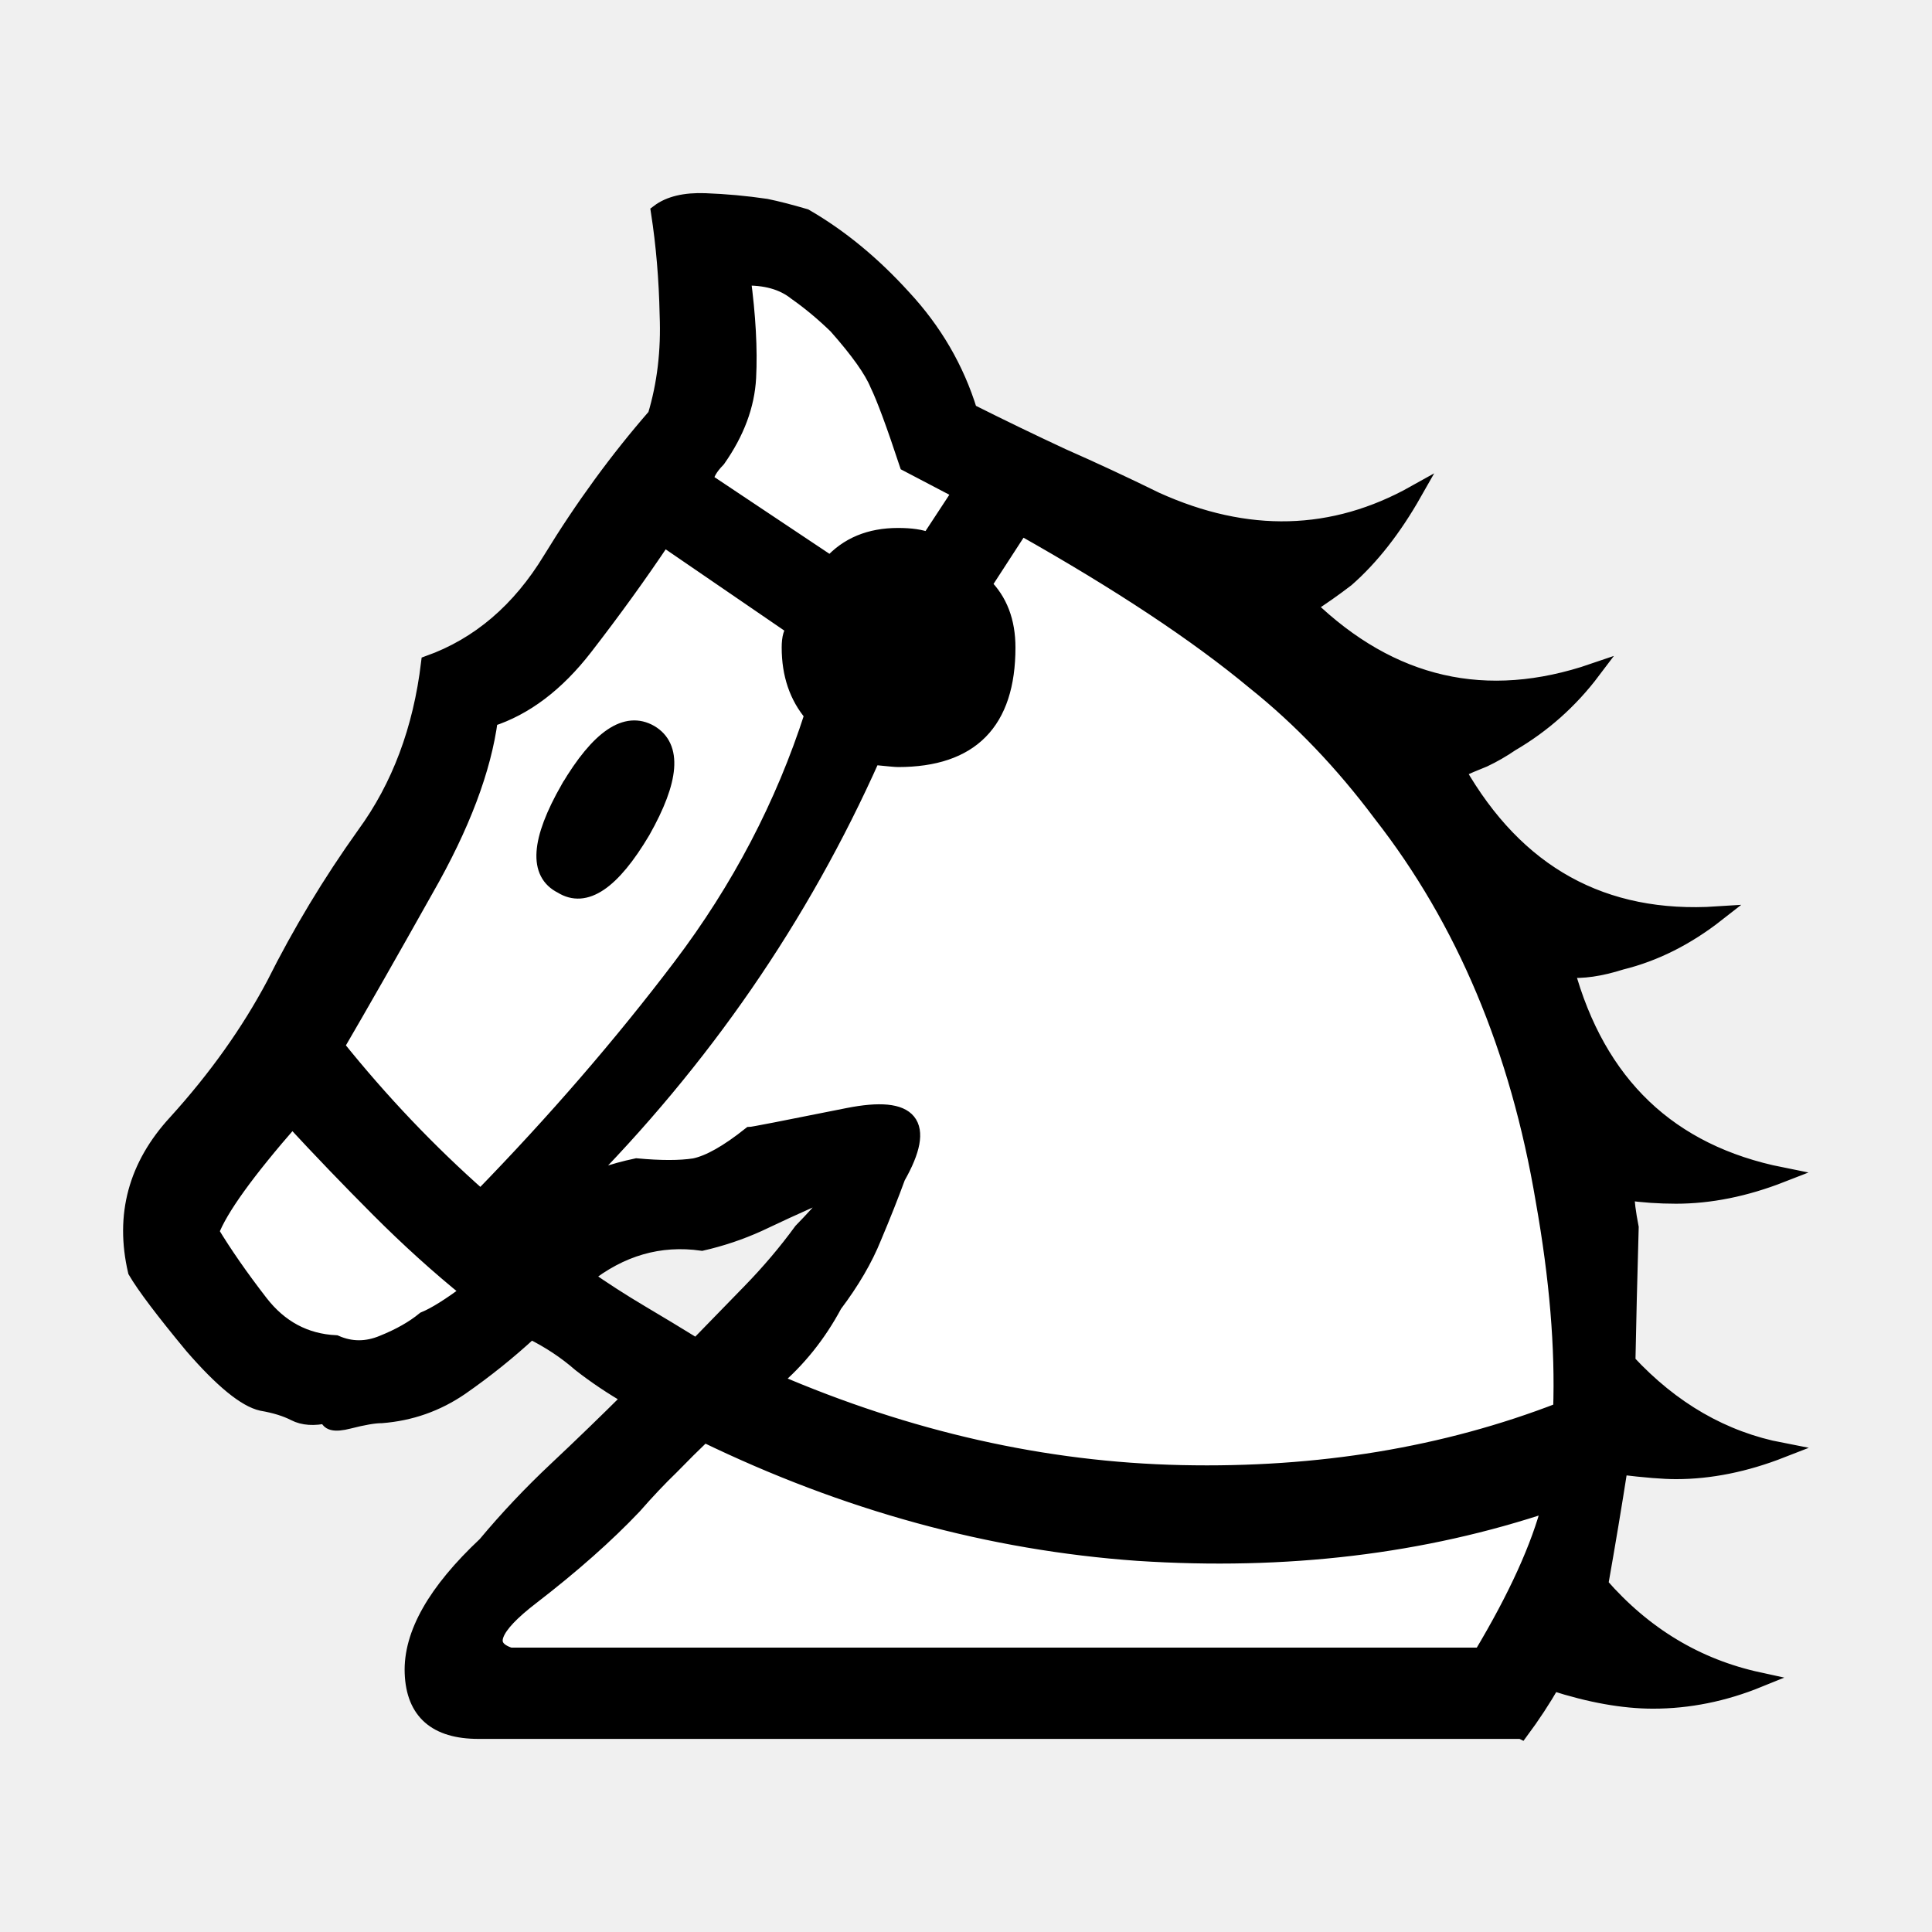
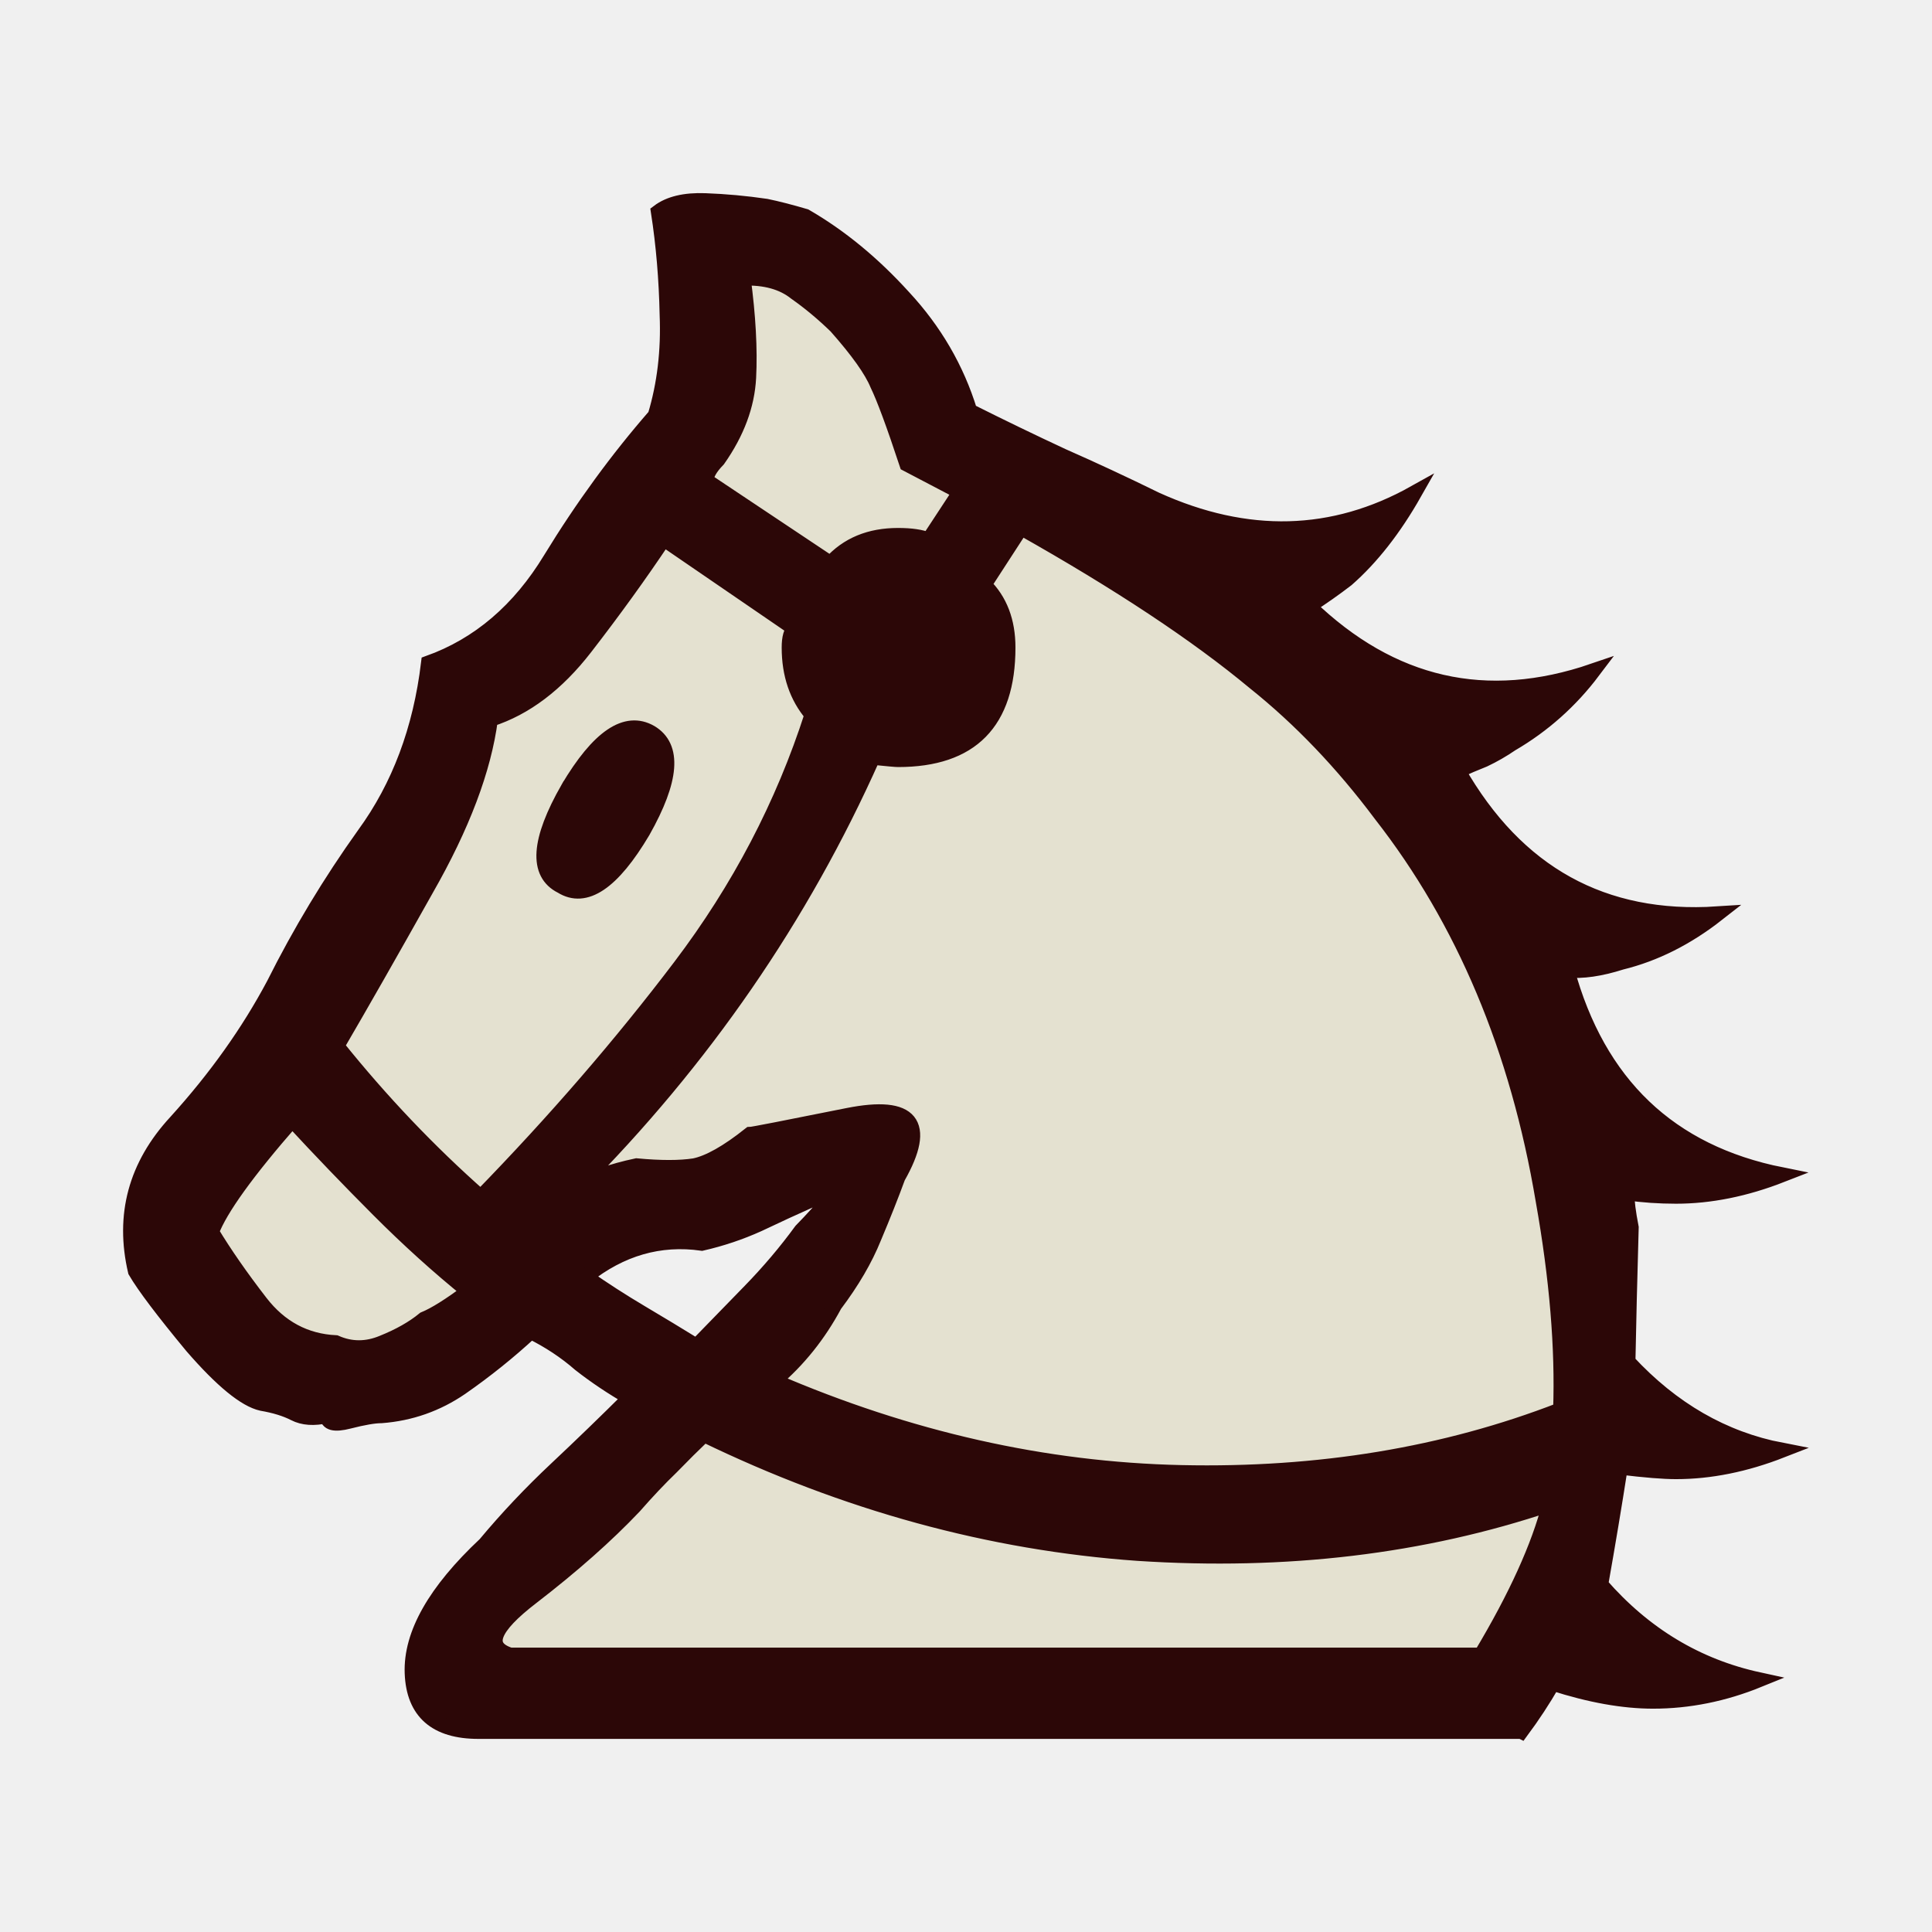
<svg xmlns="http://www.w3.org/2000/svg" width="550" height="550" viewBox="0 0 145.521 145.521" version="1.1" id="svg5">
  <defs id="defs2" />
  <g id="layer1" transform="translate(10.00001,9.999859)">
    <text xml:space="preserve" style="font-size:40px;line-height:1.25;font-family:'Chess Condal';-inkscape-font-specification:'Chess Condal';fill:#ffffff;fill-opacity:1;stroke:none;stroke-width:0.265;stroke-opacity:1" x="87.549" y="91.299" id="text29524">
      <tspan id="tspan29522" style="fill:#ffffff;fill-opacity:1;stroke:none;stroke-width:0.265;stroke-opacity:1" x="87.549" y="91.299" />
    </text>
    <text xml:space="preserve" style="font-size:40px;line-height:1.25;font-family:'Chess Leipzig';-inkscape-font-specification:'Chess Leipzig';stroke-width:0.265" x="254.014" y="94.276" id="text58610">
      <tspan id="tspan58608" style="stroke-width:0.265" x="254.014" y="94.276" />
    </text>
    <text xml:space="preserve" style="font-size:40px;line-height:1.25;font-family:'Chess Maya';-inkscape-font-specification:'Chess Maya';stroke-width:0.265" x="237.016" y="39.904" id="text87666">
      <tspan id="tspan87664" style="stroke-width:0.265" x="237.016" y="39.904" />
    </text>
-     <path style="fill:#ffffff;fill-opacity:1;stroke:#ffffff;stroke-width:1.127px;stroke-linecap:butt;stroke-linejoin:miter;stroke-opacity:1" d="m 4.375,80.276 c 0.555,-0.515 0.425,-1.425 0.716,-2.024 0.246,-0.506 0.783,-0.809 1.075,-1.288 0.8,-1.315 1.732,-2.638 2.687,-3.865 0.396,-0.509 0.902,-0.93 1.254,-1.472 0.105,-0.161 0.061,-0.401 0.179,-0.552 0.134,-0.173 0.4,-0.198 0.537,-0.368 0.361,-0.445 0.597,-0.982 0.896,-1.472 0.363,-0.597 0.42,-1.232 0.716,-1.84 0.422,-0.868 0.869,-1.686 1.254,-2.577 0.38,-0.879 0.467,-1.88 0.896,-2.761 0.366,-0.753 0.887,-1.455 1.254,-2.208 0.169,-0.347 0.164,-0.772 0.358,-1.104 0.348,-0.596 1.845,-2.192 1.97,-2.577 0.038,-0.116 -0.066,-0.266 0,-0.368 0.25,-0.385 1.296,-0.682 1.433,-1.104 0.038,-0.116 -0.038,-0.252 0,-0.368 0.117,-0.36 0.58,-0.682 0.716,-1.104 0.213,-0.658 -0.693,0.758 0.179,-0.736 0.174,-0.298 0.565,-0.426 0.716,-0.736 0.053,-0.11 -0.023,-0.248 0,-0.368 0.261,-1.34 0.02,0.142 0.537,-0.92 0.11,-0.226 0.057,-0.517 0.179,-0.736 0.47,-0.845 0.562,-0.445 0.896,-1.472 0.092,-0.283 0.391,-0.143 0.537,-0.368 0.066,-0.102 -0.038,-0.252 0,-0.368 0.092,-0.283 0.391,-0.143 0.537,-0.368 0.209,-0.322 0.232,-1.766 0.358,-2.024 0.076,-0.155 0.265,-0.224 0.358,-0.368 0.185,-0.285 0.163,-0.988 0.358,-1.288 0.282,-0.435 0.61,-0.848 0.896,-1.288 0.232,-0.358 1.112,-1.091 1.433,-1.288 0.39,-0.24 0.932,-0.222 1.254,-0.552 0.133,-0.137 0.061,-0.401 0.179,-0.552 0.499,-0.64 2.082,-1.22 2.687,-1.84 0.915,-0.941 -0.751,0.257 0.537,-0.736 0.372,-0.287 0.303,-0.046 0.537,-0.368 0.209,-0.286 0.291,-0.667 0.537,-0.92 0.271,-0.278 0.834,-0.549 1.075,-0.92 0.148,-0.228 0.203,-0.513 0.358,-0.736 0.245,-0.353 0.739,-0.517 0.896,-0.92 0.067,-0.171 -0.067,-0.381 0,-0.552 0.142,-0.365 0.545,-0.569 0.716,-0.92 0.386,-0.793 0.701,-1.775 0.896,-2.577 0.198,-0.816 0.898,-1.846 1.254,-2.577 0.373,-0.766 -0.012,0.197 0.358,-0.184 0.416,-0.428 0.956,-1.166 1.254,-1.472 0.084,-0.087 0.274,0.087 0.358,0 0.435,-0.447 -0.053,-0.27 0.358,-0.552 0.205,-0.14 0.542,-0.005 0.716,-0.184 0.084,-0.087 -0.053,-0.258 0,-0.368 0.084,-0.174 0.453,-0.01 0.537,-0.184 0.053,-0.11 -0.053,-0.258 0,-0.368 0.113,-0.233 0.476,-0.3 0.537,-0.552 0.043,-0.179 -0.035,-0.372 0,-0.552 0.161,-0.829 0.717,-1.658 1.075,-2.393 0.256,-0.527 0.353,-1.272 0.537,-1.84 0.572,-1.763 0.014,-3.37 0.358,-4.785 0.021,-0.084 0.165,-0.098 0.179,-0.184 0.095,-0.587 -0.259,-1.677 0,-2.208 0.066,-0.135 0.179,0.098 0.179,-0.552 0,-1.128 -0.456,-2.175 0.716,-2.577 1.451,-0.497 4.048,0.65 5.373,1.104 0.398,0.136 1.074,0.184 1.433,0.368 0.637,0.327 0.236,0.265 1.075,0.552 0.551,0.189 0.885,0.909 1.254,1.288 0.189,0.194 0.556,0.149 0.716,0.368 0.113,0.155 0.074,0.391 0.179,0.552 0.033,0.051 0.137,-0.043 0.179,0 0.435,0.447 -0.053,0.27 0.358,0.552 0.179,0.123 0.631,0.29 0.716,0.552 0.038,0.116 -0.038,0.252 0,0.368 0.092,0.283 0.391,0.143 0.537,0.368 0.066,0.102 -0.038,0.252 0,0.368 0.106,0.327 0.616,0.612 0.716,0.92 0.137,0.423 0.087,0.871 0.358,1.288 0.211,0.325 0.597,0.736 0.716,1.104 0.057,0.175 -0.067,0.381 0,0.552 0.063,0.161 0.265,0.224 0.358,0.368 0.125,0.192 0.085,0.543 0.179,0.736 0.027,0.055 0.152,-0.055 0.179,0 0.08,0.165 -0.16,0.47 0,0.552 0.107,0.055 0.274,-0.087 0.358,0 0.122,0.125 0.082,0.906 0.179,1.104 0.089,0.183 0.296,0.361 0.358,0.552 0.038,0.116 -0.053,0.258 0,0.368 0.213,0.439 0.921,0.815 1.075,1.288 0.038,0.116 -0.066,0.266 0,0.368 0.14,0.216 0.868,0.708 1.075,0.92 0.239,0.245 -0.38,0.177 0.179,0.368 0.544,0.186 1.264,0.227 1.791,0.552 0.145,0.089 0.201,0.304 0.358,0.368 0.614,0 0.485,-0.058 1.075,0.184 1.04,0.428 2.03,1.025 3.045,1.472 0.803,0.354 0.557,0.01 1.254,0.368 0.567,0.291 1.03,0.848 1.612,1.104 0.803,0.354 0.557,0.01 1.254,0.368 0.921,0.473 1.786,0.943 2.687,1.472 0.559,0.328 1.275,0.523 1.791,0.92 2.081,1.604 4.074,3.427 6.089,5.153 0.411,0.352 0.686,0.969 1.075,1.288 0.147,0.121 0.404,0.047 0.537,0.184 0.133,0.137 0.046,0.415 0.179,0.552 0.246,0.253 0.628,0.323 0.896,0.552 0.32,0.274 0.462,0.882 0.896,1.104 0.107,0.055 0.251,-0.055 0.358,0 0.156,0.08 1.813,2.047 1.97,2.208 0.412,0.423 1.137,0.738 1.612,1.104 0.468,0.361 0.742,0.833 1.075,1.288 0.101,0.139 0.239,0.245 0.358,0.368 0.179,0.123 0.403,0.195 0.537,0.368 0.118,0.151 0.046,0.415 0.179,0.552 0.133,0.137 0.404,0.047 0.537,0.184 0.227,0.234 0.165,0.656 0.358,0.92 0.551,0.755 1.215,1.469 1.791,2.208 0.34,0.437 0.873,1.138 1.075,1.656 0.044,0.114 -0.066,0.266 0,0.368 0.074,0.114 0.264,0.087 0.358,0.184 0.672,0.69 0.113,0.339 0.537,0.92 0.152,0.208 0.424,0.319 0.537,0.552 0.248,0.509 0.606,0.976 0.896,1.472 0.097,0.166 0.066,0.397 0.179,0.552 0.08,0.11 0.284,0.07 0.358,0.184 0.178,0.275 0.188,0.64 0.358,0.92 0.21,0.345 0.865,0.943 1.075,1.288 0.449,0.737 1.439,3.503 1.791,3.865 0.094,0.097 0.298,0.061 0.358,0.184 0.994,2.043 -0.821,-0.621 0.179,0.92 0.239,0.368 0.412,0.791 0.716,1.104 0.152,0.156 0.418,0.184 0.537,0.368 1.773,2.733 -1.106,-0.969 0.358,1.288 0.141,0.217 0.397,0.336 0.537,0.552 0.223,0.344 1.715,4.212 1.791,4.601 0.035,0.18 -0.067,0.381 0,0.552 0.063,0.161 0.295,0.207 0.358,0.368 0.146,0.374 0.14,1.688 0.358,2.024 0.074,0.114 0.299,0.061 0.358,0.184 0.08,0.165 -0.035,0.372 0,0.552 0.132,0.678 0.405,1.344 0.537,2.024 0.07,0.361 -0.07,0.743 0,1.104 0.307,1.579 0.179,3.32 0.179,4.969 0,2.331 0,4.662 0,6.994 0,1.902 0,3.804 0,5.705 0,0.77 -0.122,1.64 0,2.393 0.182,1.122 0.459,2.898 0.179,4.049 -0.124,0.508 -0.414,0.966 -0.537,1.472 -0.222,0.911 -0.261,1.91 -0.537,2.761 -0.188,0.58 -0.932,1.623 -1.075,2.208 -0.058,0.238 0.107,0.517 0,0.736 -0.385,0.791 -0.697,1.617 -1.075,2.393 -0.092,0.189 -0.087,0.547 -0.179,0.736 -0.179,0.368 -0.535,0.731 -0.716,1.104 -0.053,0.11 0.038,0.252 0,0.368 -0.104,0.322 -0.565,0.609 -0.716,0.92 -0.081,0.167 -0.312,1.241 -0.358,1.288 -0.089,0.092 -0.269,0.092 -0.358,0.184 -0.219,0.225 -0.269,0.783 -0.537,0.92 -0.107,0.055 -0.259,-0.068 -0.358,0 -0.141,0.096 -0.207,0.29 -0.358,0.368 -0.386,0.198 -6.749,0 -7.522,0 -1.638,0 -3.228,0.132 -4.836,0.368 -0.906,0.133 -1.955,0 -2.866,0 -2.03,0 -4.06,0 -6.089,0 -2.562,0 -5.728,-0.287 -8.239,0 -2.13,0.243 -4.285,0.184 -6.448,0.184 -1.115,0 -2.296,0.114 -3.403,0 -4.357,-0.448 -8.869,-0.184 -13.253,-0.184 -5.097,0 -10.133,-0.184 -15.224,-0.184 -1.493,0 -2.985,0 -4.478,0 -0.683,0 -1.664,0.171 -2.328,0 -0.209,-0.054 -0.333,-0.298 -0.537,-0.368 -0.793,-0.272 -1.56,0.237 -2.149,-0.368 -0.133,-0.137 -0.074,-0.391 -0.179,-0.552 -0.074,-0.114 -0.299,-0.061 -0.358,-0.184 -0.102,-0.211 -0.039,-0.704 -0.179,-0.92 -0.094,-0.144 -0.265,-0.224 -0.358,-0.368 -0.337,-0.52 0.276,-2.91 0.537,-3.313 0.7,-1.079 1.821,-1.872 2.687,-2.761 0.533,-0.548 -0.268,-0.24 0.537,-0.736 0.8,-0.493 1.581,-0.896 2.328,-1.472 1.745,-1.345 3.058,-3.199 4.836,-4.417 0.624,-0.427 0.916,-1.309 1.433,-1.84 0.64,-0.658 0.742,-0.683 1.254,-1.472 0.266,-0.409 0.767,-0.604 1.075,-0.92 0.333,-0.342 0.293,-0.778 0.716,-1.104 0.634,-0.489 1.233,-0.899 1.791,-1.472 0.293,-0.301 0.364,-0.648 0.716,-0.92 0.151,-0.116 0.404,-0.047 0.537,-0.184 0.094,-0.097 0.085,-0.271 0.179,-0.368 0.375,-0.386 1.106,-0.769 1.433,-1.104 0.094,-0.097 0.085,-0.271 0.179,-0.368 0.606,-0.623 0.11,0.255 0.716,-0.368 0.094,-0.097 0.085,-0.271 0.179,-0.368 0.15,-0.154 0.759,-0.412 0.896,-0.552 0.094,-0.097 0.085,-0.271 0.179,-0.368 0.189,-0.194 0.528,-0.174 0.716,-0.368 0.248,-0.255 0.981,-1.332 1.254,-1.472 0.107,-0.055 0.274,0.087 0.358,0 0.084,-0.087 -0.038,-0.252 0,-0.368 0.147,-0.452 0.864,-0.671 1.075,-1.104 0.273,-0.56 0.2,-0.39 0.716,-0.92 0.332,-0.341 0.37,-0.932 0.716,-1.288 0.391,-0.402 0.559,-0.769 0.896,-1.288 0.228,-0.352 0.941,-0.922 1.075,-1.104 0.307,-0.421 0.424,-0.939 0.537,-1.288 0.053,-0.165 0.295,-0.207 0.358,-0.368 0.43,-1.104 0.205,-0.421 0.537,-1.104 0.41,-0.842 0.427,-1.596 0.537,-2.393 0.051,-0.369 0.436,-0.84 0.179,-1.104 -0.136,-0.14 -1.524,-0.03 -1.612,0 -0.454,0.155 -0.786,0.456 -1.254,0.552 -1.004,0.206 -2.035,0.453 -3.045,0.736 -0.31,0.087 -0.582,0.296 -0.896,0.368 -0.35,0.08 -0.735,-0.116 -1.075,0 -0.577,0.198 -1.335,0.308 -1.97,0.552 -0.25,0.096 -0.46,0.293 -0.716,0.368 -0.172,0.051 -0.371,-0.068 -0.537,0 -0.453,0.186 -0.263,0.366 -0.716,0.552 -1.826,0.751 -3.615,0.975 -5.552,1.472 -0.279,0.072 -0.614,-0.058 -0.896,0 -1.059,0.218 -0.018,0.118 -1.075,0.552 -0.111,0.046 -0.239,0 -0.358,0 -0.179,0.061 -0.368,0.097 -0.537,0.184 -0.698,0.359 -1.278,0.933 -1.97,1.288 -0.169,0.087 -0.392,0.06 -0.537,0.184 -0.229,0.196 -0.351,0.497 -0.537,0.736 -0.336,0.432 -0.046,-0.091 -0.716,0.368 -0.88,0.603 -0.235,0.425 -0.896,1.104 -0.226,0.233 -0.89,0.546 -1.075,0.736 -0.094,0.097 -0.072,0.286 -0.179,0.368 -0.433,0.334 -0.927,0.361 -1.254,0.92 -0.097,0.166 -0.046,0.415 -0.179,0.552 -0.133,0.137 -0.368,0.097 -0.537,0.184 -0.274,0.141 -0.14,0.328 -0.358,0.552 -0.123,0.126 -1.023,0.657 -1.075,0.736 -0.384,0.593 0.034,0.434 -0.358,0.736 -0.38,0.293 -1.109,0.587 -1.433,0.92 -0.094,0.097 -0.085,0.271 -0.179,0.368 -0.198,0.204 -0.83,0.267 -1.075,0.368 -0.595,0.245 -1.099,0.753 -1.612,1.104 -0.32,0.219 -1.927,0.316 -2.328,0.368 -2.133,0.274 0.202,0.04 -1.075,0.368 -0.447,0.115 -0.977,-0.078 -1.433,0 -1.243,0.213 -2.485,0.328 -3.761,0 C 12.363,93.186 10.606,92.384 10.285,92.054 10.117,91.882 9.986,91.481 9.748,91.318 9.119,90.888 8.239,90.478 7.778,89.846 7.634,89.649 6.703,88.496 6.524,88.373 6.413,88.297 6.26,88.286 6.166,88.189 5.827,87.842 6.081,87.842 5.987,87.453 5.888,87.049 5.603,87.033 5.449,86.717 5.28,86.37 5.26,85.96 5.091,85.613 c -0.61,-1.255 -0.896,-1.704 -0.896,-3.129 0,-1.268 0.961,-0.601 0.179,-2.208 z" id="path997" />
-     <g aria-label="n" id="text90574" style="font-size:600.874px;line-height:1.25;font-family:'Chess Magnetic';-inkscape-font-specification:'Chess Magnetic';fill:#000000;fill-opacity:1;stroke:#000000;stroke-width:3.975;stroke-opacity:1" transform="matrix(0.2797213,0,0,0.2874366,-0.1722286,5.115584)">
-       <path d="M 374.501,401.097 H 93.722 c -11.54,0 -17.506,-5.086 -17.897,-15.257 -0.391,-10.171 6.161,-21.418 19.657,-33.74 5.868,-6.846 12.225,-13.398 19.071,-19.657 6.846,-6.259 13.496,-12.518 19.951,-18.777 -4.89,-2.738 -9.389,-5.672 -13.496,-8.802 -3.912,-3.325 -8.313,-6.161 -13.203,-8.508 -5.868,5.281 -12.127,10.171 -18.777,14.67 -6.455,4.303 -13.594,6.748 -21.418,7.335 -1.956,0 -4.89,0.489 -8.802,1.467 -3.912,0.978 -5.868,0.489 -5.868,-1.467 -3.521,0.782 -6.455,0.587 -8.802,-0.587 -2.347,-1.174 -5.281,-2.054 -8.802,-2.641 -4.499,-0.978 -10.758,-5.966 -18.777,-14.963 -7.824,-9.193 -12.909,-15.746 -15.257,-19.657 -3.521,-14.67 0.098,-27.677 10.856,-39.022 10.758,-11.54 19.56,-23.569 26.406,-36.088 7.041,-13.692 15.159,-26.797 24.352,-39.315 9.389,-12.518 15.159,-27.481 17.31,-44.89 13.496,-4.694 24.45,-13.79 32.86,-27.286 8.606,-13.692 17.995,-26.21 28.166,-37.555 2.543,-8.215 3.619,-17.017 3.227,-26.406 -0.196,-9.389 -0.978,-18.386 -2.347,-26.992 2.934,-2.152 7.139,-3.13 12.616,-2.934 5.477,0.196 10.953,0.685 16.43,1.467 2.934,0.587 6.455,1.467 10.562,2.641 9.389,5.281 18.191,12.323 26.406,21.124 8.411,8.802 14.376,18.777 17.897,29.926 8.411,4.108 16.724,8.019 24.939,11.736 8.215,3.521 16.626,7.335 25.232,11.442 24.45,10.758 47.628,10.171 69.535,-1.76 -5.477,9.389 -11.54,16.919 -18.191,22.591 -3.13,2.347 -6.552,4.694 -10.269,7.041 22.298,20.929 47.823,26.601 76.576,17.017 -6.064,7.824 -13.398,14.181 -22.005,19.071 -2.347,1.565 -4.792,2.934 -7.335,4.108 -2.543,0.978 -4.89,1.956 -7.041,2.934 15.843,26.992 39.119,39.511 69.828,37.555 -8.215,6.259 -16.821,10.464 -25.819,12.616 -5.672,1.76 -10.562,2.445 -14.67,2.054 8.411,29.926 27.677,47.823 57.799,53.691 -9.78,3.716 -19.266,5.575 -28.459,5.575 -4.499,0 -8.9,-0.293 -13.203,-0.88 0,2.152 0.391,5.183 1.174,9.095 -0.391,13.496 -0.685,25.232 -0.88,35.207 11.931,12.518 25.721,20.244 41.369,23.178 -9.78,3.716 -19.266,5.575 -28.459,5.575 -3.325,0 -8.313,-0.391 -14.963,-1.174 -1.565,9.78 -3.325,20.049 -5.281,30.807 11.736,13.105 25.917,21.418 42.542,24.939 -9.389,3.716 -18.875,5.575 -28.459,5.575 -8.019,0 -17.017,-1.565 -26.992,-4.694 -2.543,4.303 -5.379,8.508 -8.508,12.616 z M 143.599,88.63 c -6.455,9.389 -13.496,18.875 -21.124,28.459 -7.628,9.584 -16.137,15.843 -25.525,18.777 -1.76,13.105 -7.53,27.97 -17.31,44.596 -9.584,16.626 -17.604,30.318 -24.058,41.075 11.931,14.474 24.841,27.677 38.728,39.608 19.951,-19.951 37.848,-40.097 53.691,-60.439 15.843,-20.342 27.677,-42.347 35.501,-66.014 -4.108,-4.694 -6.161,-10.562 -6.161,-17.604 0,-2.543 0.489,-4.205 1.467,-4.988 z m 8.802,211.538 14.376,-14.376 c 5.086,-5.086 9.682,-10.367 13.79,-15.843 6.455,-6.455 9.78,-10.562 9.975,-12.323 l -3.814,1.467 c -2.347,0.978 -3.423,1.858 -3.227,2.641 -4.499,1.956 -9.291,4.108 -14.376,6.455 -4.89,2.152 -9.975,3.814 -15.257,4.988 -11.345,-1.565 -21.809,1.369 -31.393,8.802 4.89,3.325 9.878,6.455 14.963,9.389 5.086,2.934 10.073,5.868 14.963,8.802 z m 87.432,-214.472 -9.975,14.963 c 4.303,4.108 6.455,9.584 6.455,16.43 0,19.56 -9.878,29.34 -29.633,29.34 -0.587,0 -2.836,-0.196 -6.748,-0.587 -19.169,41.858 -45.77,79.412 -79.804,112.664 4.108,-2.347 9.486,-4.205 16.137,-5.575 6.455,0.587 11.638,0.587 15.55,0 3.912,-0.782 8.9,-3.521 14.963,-8.215 0.587,0 9.389,-1.663 26.406,-4.988 17.213,-3.325 21.711,2.054 13.496,16.137 -1.76,4.694 -3.912,9.975 -6.455,15.843 -2.347,5.672 -5.868,11.54 -10.562,17.604 -4.303,7.824 -9.78,14.474 -16.43,19.951 36.381,15.257 72.958,23.276 109.73,24.058 36.968,0.782 71.002,-4.694 102.102,-16.43 0.587,-16.235 -0.978,-34.523 -4.694,-54.865 -6.846,-39.706 -21.418,-73.447 -43.716,-101.221 -10.367,-13.496 -21.711,-25.036 -34.034,-34.621 -15.452,-12.518 -36.381,-26.014 -62.787,-40.489 z M 43.551,240.903 c -12.127,13.496 -19.364,23.276 -21.711,29.34 3.521,5.672 7.922,11.834 13.203,18.484 5.281,6.65 12.029,10.171 20.244,10.562 4.108,1.76 8.313,1.76 12.616,0 4.499,-1.76 8.215,-3.814 11.149,-6.161 2.934,-1.174 6.944,-3.619 12.029,-7.335 -8.215,-6.455 -16.332,-13.594 -24.352,-21.418 -8.019,-7.824 -15.746,-15.648 -23.178,-23.472 z M 382.13,341.537 c -34.034,11.149 -71.002,15.452 -110.903,12.909 -39.706,-2.738 -78.63,-13.105 -116.771,-31.1 -2.738,2.543 -5.672,5.379 -8.802,8.508 -3.13,2.934 -6.455,6.357 -9.975,10.269 -7.433,7.628 -16.626,15.55 -27.579,23.765 -10.758,8.019 -12.714,13.105 -5.868,15.257 h 261.415 c 9.389,-15.257 15.55,-28.459 18.484,-39.608 z M 155.041,73.374 188.488,95.085 c 4.499,-4.89 10.562,-7.335 18.191,-7.335 3.521,0 6.259,0.391 8.215,1.174 l 8.508,-12.616 c -7.628,-3.912 -12.42,-6.357 -14.376,-7.335 -3.521,-10.367 -6.161,-17.31 -7.922,-20.831 -1.565,-3.716 -5.281,-8.802 -11.149,-15.257 -3.521,-3.325 -7.139,-6.259 -10.856,-8.802 -3.521,-2.738 -8.215,-4.01 -14.083,-3.814 1.369,9.975 1.858,18.68 1.467,26.112 -0.391,7.237 -3.13,14.376 -8.215,21.418 -2.152,2.152 -3.227,4.01 -3.227,5.575 z m -37.261,80.684 c 8.215,-13.496 15.648,-18.386 22.298,-14.67 6.455,3.716 5.77,12.323 -2.054,25.819 -8.215,13.496 -15.55,18.288 -22.005,14.376 -6.846,-3.325 -6.259,-11.834 1.76,-25.525 z" id="path862" style="fill:#000000;fill-opacity:1;stroke:#000000;stroke-opacity:1" />
+     <path style="fill:#e4e1d0;fill-opacity:1;stroke:#e4e1d0;stroke-width:1.127px;stroke-linecap:butt;stroke-linejoin:miter;stroke-opacity:1" d="m 4.375,80.276 c 0.555,-0.515 0.425,-1.425 0.716,-2.024 0.246,-0.506 0.783,-0.809 1.075,-1.288 0.8,-1.315 1.732,-2.638 2.687,-3.865 0.396,-0.509 0.902,-0.93 1.254,-1.472 0.105,-0.161 0.061,-0.401 0.179,-0.552 0.134,-0.173 0.4,-0.198 0.537,-0.368 0.361,-0.445 0.597,-0.982 0.896,-1.472 0.363,-0.597 0.42,-1.232 0.716,-1.84 0.422,-0.868 0.869,-1.686 1.254,-2.577 0.38,-0.879 0.467,-1.88 0.896,-2.761 0.366,-0.753 0.887,-1.455 1.254,-2.208 0.169,-0.347 0.164,-0.772 0.358,-1.104 0.348,-0.596 1.845,-2.192 1.97,-2.577 0.038,-0.116 -0.066,-0.266 0,-0.368 0.25,-0.385 1.296,-0.682 1.433,-1.104 0.038,-0.116 -0.038,-0.252 0,-0.368 0.117,-0.36 0.58,-0.682 0.716,-1.104 0.213,-0.658 -0.693,0.758 0.179,-0.736 0.174,-0.298 0.565,-0.426 0.716,-0.736 0.053,-0.11 -0.023,-0.248 0,-0.368 0.261,-1.34 0.02,0.142 0.537,-0.92 0.11,-0.226 0.057,-0.517 0.179,-0.736 0.47,-0.845 0.562,-0.445 0.896,-1.472 0.092,-0.283 0.391,-0.143 0.537,-0.368 0.066,-0.102 -0.038,-0.252 0,-0.368 0.092,-0.283 0.391,-0.143 0.537,-0.368 0.209,-0.322 0.232,-1.766 0.358,-2.024 0.076,-0.155 0.265,-0.224 0.358,-0.368 0.185,-0.285 0.163,-0.988 0.358,-1.288 0.282,-0.435 0.61,-0.848 0.896,-1.288 0.232,-0.358 1.112,-1.091 1.433,-1.288 0.39,-0.24 0.932,-0.222 1.254,-0.552 0.133,-0.137 0.061,-0.401 0.179,-0.552 0.499,-0.64 2.082,-1.22 2.687,-1.84 0.915,-0.941 -0.751,0.257 0.537,-0.736 0.372,-0.287 0.303,-0.046 0.537,-0.368 0.209,-0.286 0.291,-0.667 0.537,-0.92 0.271,-0.278 0.834,-0.549 1.075,-0.92 0.148,-0.228 0.203,-0.513 0.358,-0.736 0.245,-0.353 0.739,-0.517 0.896,-0.92 0.067,-0.171 -0.067,-0.381 0,-0.552 0.142,-0.365 0.545,-0.569 0.716,-0.92 0.386,-0.793 0.701,-1.775 0.896,-2.577 0.198,-0.816 0.898,-1.846 1.254,-2.577 0.373,-0.766 -0.012,0.197 0.358,-0.184 0.416,-0.428 0.956,-1.166 1.254,-1.472 0.084,-0.087 0.274,0.087 0.358,0 0.435,-0.447 -0.053,-0.27 0.358,-0.552 0.205,-0.14 0.542,-0.005 0.716,-0.184 0.084,-0.087 -0.053,-0.258 0,-0.368 0.084,-0.174 0.453,-0.01 0.537,-0.184 0.053,-0.11 -0.053,-0.258 0,-0.368 0.113,-0.233 0.476,-0.3 0.537,-0.552 0.043,-0.179 -0.035,-0.372 0,-0.552 0.161,-0.829 0.717,-1.658 1.075,-2.393 0.256,-0.527 0.353,-1.272 0.537,-1.84 0.572,-1.763 0.014,-3.37 0.358,-4.785 0.021,-0.084 0.165,-0.098 0.179,-0.184 0.095,-0.587 -0.259,-1.677 0,-2.208 0.066,-0.135 0.179,0.098 0.179,-0.552 0,-1.128 -0.456,-2.175 0.716,-2.577 1.451,-0.497 4.048,0.65 5.373,1.104 0.398,0.136 1.074,0.184 1.433,0.368 0.637,0.327 0.236,0.265 1.075,0.552 0.551,0.189 0.885,0.909 1.254,1.288 0.189,0.194 0.556,0.149 0.716,0.368 0.113,0.155 0.074,0.391 0.179,0.552 0.033,0.051 0.137,-0.043 0.179,0 0.435,0.447 -0.053,0.27 0.358,0.552 0.179,0.123 0.631,0.29 0.716,0.552 0.038,0.116 -0.038,0.252 0,0.368 0.092,0.283 0.391,0.143 0.537,0.368 0.066,0.102 -0.038,0.252 0,0.368 0.106,0.327 0.616,0.612 0.716,0.92 0.137,0.423 0.087,0.871 0.358,1.288 0.211,0.325 0.597,0.736 0.716,1.104 0.057,0.175 -0.067,0.381 0,0.552 0.063,0.161 0.265,0.224 0.358,0.368 0.125,0.192 0.085,0.543 0.179,0.736 0.027,0.055 0.152,-0.055 0.179,0 0.08,0.165 -0.16,0.47 0,0.552 0.107,0.055 0.274,-0.087 0.358,0 0.122,0.125 0.082,0.906 0.179,1.104 0.089,0.183 0.296,0.361 0.358,0.552 0.038,0.116 -0.053,0.258 0,0.368 0.213,0.439 0.921,0.815 1.075,1.288 0.038,0.116 -0.066,0.266 0,0.368 0.14,0.216 0.868,0.708 1.075,0.92 0.239,0.245 -0.38,0.177 0.179,0.368 0.544,0.186 1.264,0.227 1.791,0.552 0.145,0.089 0.201,0.304 0.358,0.368 0.614,0 0.485,-0.058 1.075,0.184 1.04,0.428 2.03,1.025 3.045,1.472 0.803,0.354 0.557,0.01 1.254,0.368 0.567,0.291 1.03,0.848 1.612,1.104 0.803,0.354 0.557,0.01 1.254,0.368 0.921,0.473 1.786,0.943 2.687,1.472 0.559,0.328 1.275,0.523 1.791,0.92 2.081,1.604 4.074,3.427 6.089,5.153 0.411,0.352 0.686,0.969 1.075,1.288 0.147,0.121 0.404,0.047 0.537,0.184 0.133,0.137 0.046,0.415 0.179,0.552 0.246,0.253 0.628,0.323 0.896,0.552 0.32,0.274 0.462,0.882 0.896,1.104 0.107,0.055 0.251,-0.055 0.358,0 0.156,0.08 1.813,2.047 1.97,2.208 0.412,0.423 1.137,0.738 1.612,1.104 0.468,0.361 0.742,0.833 1.075,1.288 0.101,0.139 0.239,0.245 0.358,0.368 0.179,0.123 0.403,0.195 0.537,0.368 0.118,0.151 0.046,0.415 0.179,0.552 0.133,0.137 0.404,0.047 0.537,0.184 0.227,0.234 0.165,0.656 0.358,0.92 0.551,0.755 1.215,1.469 1.791,2.208 0.34,0.437 0.873,1.138 1.075,1.656 0.044,0.114 -0.066,0.266 0,0.368 0.074,0.114 0.264,0.087 0.358,0.184 0.672,0.69 0.113,0.339 0.537,0.92 0.152,0.208 0.424,0.319 0.537,0.552 0.248,0.509 0.606,0.976 0.896,1.472 0.097,0.166 0.066,0.397 0.179,0.552 0.08,0.11 0.284,0.07 0.358,0.184 0.178,0.275 0.188,0.64 0.358,0.92 0.21,0.345 0.865,0.943 1.075,1.288 0.449,0.737 1.439,3.503 1.791,3.865 0.094,0.097 0.298,0.061 0.358,0.184 0.994,2.043 -0.821,-0.621 0.179,0.92 0.239,0.368 0.412,0.791 0.716,1.104 0.152,0.156 0.418,0.184 0.537,0.368 1.773,2.733 -1.106,-0.969 0.358,1.288 0.141,0.217 0.397,0.336 0.537,0.552 0.223,0.344 1.715,4.212 1.791,4.601 0.035,0.18 -0.067,0.381 0,0.552 0.063,0.161 0.295,0.207 0.358,0.368 0.146,0.374 0.14,1.688 0.358,2.024 0.074,0.114 0.299,0.061 0.358,0.184 0.08,0.165 -0.035,0.372 0,0.552 0.132,0.678 0.405,1.344 0.537,2.024 0.07,0.361 -0.07,0.743 0,1.104 0.307,1.579 0.179,3.32 0.179,4.969 0,2.331 0,4.662 0,6.994 0,1.902 0,3.804 0,5.705 0,0.77 -0.122,1.64 0,2.393 0.182,1.122 0.459,2.898 0.179,4.049 -0.124,0.508 -0.414,0.966 -0.537,1.472 -0.222,0.911 -0.261,1.91 -0.537,2.761 -0.188,0.58 -0.932,1.623 -1.075,2.208 -0.058,0.238 0.107,0.517 0,0.736 -0.385,0.791 -0.697,1.617 -1.075,2.393 -0.092,0.189 -0.087,0.547 -0.179,0.736 -0.179,0.368 -0.535,0.731 -0.716,1.104 -0.053,0.11 0.038,0.252 0,0.368 -0.104,0.322 -0.565,0.609 -0.716,0.92 -0.081,0.167 -0.312,1.241 -0.358,1.288 -0.089,0.092 -0.269,0.092 -0.358,0.184 -0.219,0.225 -0.269,0.783 -0.537,0.92 -0.107,0.055 -0.259,-0.068 -0.358,0 -0.141,0.096 -0.207,0.29 -0.358,0.368 -0.386,0.198 -6.749,0 -7.522,0 -1.638,0 -3.228,0.132 -4.836,0.368 -0.906,0.133 -1.955,0 -2.866,0 -2.03,0 -4.06,0 -6.089,0 -2.562,0 -5.728,-0.287 -8.239,0 -2.13,0.243 -4.285,0.184 -6.448,0.184 -1.115,0 -2.296,0.114 -3.403,0 -4.357,-0.448 -8.869,-0.184 -13.253,-0.184 -5.097,0 -10.133,-0.184 -15.224,-0.184 -1.493,0 -2.985,0 -4.478,0 -0.683,0 -1.664,0.171 -2.328,0 -0.209,-0.054 -0.333,-0.298 -0.537,-0.368 -0.793,-0.272 -1.56,0.237 -2.149,-0.368 -0.133,-0.137 -0.074,-0.391 -0.179,-0.552 -0.074,-0.114 -0.299,-0.061 -0.358,-0.184 -0.102,-0.211 -0.039,-0.704 -0.179,-0.92 -0.094,-0.144 -0.265,-0.224 -0.358,-0.368 -0.337,-0.52 0.276,-2.91 0.537,-3.313 0.7,-1.079 1.821,-1.872 2.687,-2.761 0.533,-0.548 -0.268,-0.24 0.537,-0.736 0.8,-0.493 1.581,-0.896 2.328,-1.472 1.745,-1.345 3.058,-3.199 4.836,-4.417 0.624,-0.427 0.916,-1.309 1.433,-1.84 0.64,-0.658 0.742,-0.683 1.254,-1.472 0.266,-0.409 0.767,-0.604 1.075,-0.92 0.333,-0.342 0.293,-0.778 0.716,-1.104 0.634,-0.489 1.233,-0.899 1.791,-1.472 0.293,-0.301 0.364,-0.648 0.716,-0.92 0.151,-0.116 0.404,-0.047 0.537,-0.184 0.094,-0.097 0.085,-0.271 0.179,-0.368 0.375,-0.386 1.106,-0.769 1.433,-1.104 0.094,-0.097 0.085,-0.271 0.179,-0.368 0.606,-0.623 0.11,0.255 0.716,-0.368 0.094,-0.097 0.085,-0.271 0.179,-0.368 0.15,-0.154 0.759,-0.412 0.896,-0.552 0.094,-0.097 0.085,-0.271 0.179,-0.368 0.189,-0.194 0.528,-0.174 0.716,-0.368 0.248,-0.255 0.981,-1.332 1.254,-1.472 0.107,-0.055 0.274,0.087 0.358,0 0.084,-0.087 -0.038,-0.252 0,-0.368 0.147,-0.452 0.864,-0.671 1.075,-1.104 0.273,-0.56 0.2,-0.39 0.716,-0.92 0.332,-0.341 0.37,-0.932 0.716,-1.288 0.391,-0.402 0.559,-0.769 0.896,-1.288 0.228,-0.352 0.941,-0.922 1.075,-1.104 0.307,-0.421 0.424,-0.939 0.537,-1.288 0.053,-0.165 0.295,-0.207 0.358,-0.368 0.43,-1.104 0.205,-0.421 0.537,-1.104 0.41,-0.842 0.427,-1.596 0.537,-2.393 0.051,-0.369 0.436,-0.84 0.179,-1.104 -0.136,-0.14 -1.524,-0.03 -1.612,0 -0.454,0.155 -0.786,0.456 -1.254,0.552 -1.004,0.206 -2.035,0.453 -3.045,0.736 -0.31,0.087 -0.582,0.296 -0.896,0.368 -0.35,0.08 -0.735,-0.116 -1.075,0 -0.577,0.198 -1.335,0.308 -1.97,0.552 -0.25,0.096 -0.46,0.293 -0.716,0.368 -0.172,0.051 -0.371,-0.068 -0.537,0 -0.453,0.186 -0.263,0.366 -0.716,0.552 -1.826,0.751 -3.615,0.975 -5.552,1.472 -0.279,0.072 -0.614,-0.058 -0.896,0 -1.059,0.218 -0.018,0.118 -1.075,0.552 -0.111,0.046 -0.239,0 -0.358,0 -0.179,0.061 -0.368,0.097 -0.537,0.184 -0.698,0.359 -1.278,0.933 -1.97,1.288 -0.169,0.087 -0.392,0.06 -0.537,0.184 -0.229,0.196 -0.351,0.497 -0.537,0.736 -0.336,0.432 -0.046,-0.091 -0.716,0.368 -0.88,0.603 -0.235,0.425 -0.896,1.104 -0.226,0.233 -0.89,0.546 -1.075,0.736 -0.094,0.097 -0.072,0.286 -0.179,0.368 -0.433,0.334 -0.927,0.361 -1.254,0.92 -0.097,0.166 -0.046,0.415 -0.179,0.552 -0.133,0.137 -0.368,0.097 -0.537,0.184 -0.274,0.141 -0.14,0.328 -0.358,0.552 -0.123,0.126 -1.023,0.657 -1.075,0.736 -0.384,0.593 0.034,0.434 -0.358,0.736 -0.38,0.293 -1.109,0.587 -1.433,0.92 -0.094,0.097 -0.085,0.271 -0.179,0.368 -0.198,0.204 -0.83,0.267 -1.075,0.368 -0.595,0.245 -1.099,0.753 -1.612,1.104 -0.32,0.219 -1.927,0.316 -2.328,0.368 -2.133,0.274 0.202,0.04 -1.075,0.368 -0.447,0.115 -0.977,-0.078 -1.433,0 -1.243,0.213 -2.485,0.328 -3.761,0 C 12.363,93.186 10.606,92.384 10.285,92.054 10.117,91.882 9.986,91.481 9.748,91.318 9.119,90.888 8.239,90.478 7.778,89.846 7.634,89.649 6.703,88.496 6.524,88.373 6.413,88.297 6.26,88.286 6.166,88.189 5.827,87.842 6.081,87.842 5.987,87.453 5.888,87.049 5.603,87.033 5.449,86.717 5.28,86.37 5.26,85.96 5.091,85.613 c -0.61,-1.255 -0.896,-1.704 -0.896,-3.129 0,-1.268 0.961,-0.601 0.179,-2.208 z" id="path997" />
+     <g aria-label="n" id="text90574" style="font-size:600.874px;line-height:1.25;font-family:'Chess Magnetic';-inkscape-font-specification:'Chess Magnetic';fill:#2c0707;fill-opacity:1;stroke:#2c0707;stroke-width:3.975;stroke-opacity:1" transform="matrix(0.2797213,0,0,0.2874366,-0.1722286,5.115584)">
+       <path d="M 374.501,401.097 H 93.722 c -11.54,0 -17.506,-5.086 -17.897,-15.257 -0.391,-10.171 6.161,-21.418 19.657,-33.74 5.868,-6.846 12.225,-13.398 19.071,-19.657 6.846,-6.259 13.496,-12.518 19.951,-18.777 -4.89,-2.738 -9.389,-5.672 -13.496,-8.802 -3.912,-3.325 -8.313,-6.161 -13.203,-8.508 -5.868,5.281 -12.127,10.171 -18.777,14.67 -6.455,4.303 -13.594,6.748 -21.418,7.335 -1.956,0 -4.89,0.489 -8.802,1.467 -3.912,0.978 -5.868,0.489 -5.868,-1.467 -3.521,0.782 -6.455,0.587 -8.802,-0.587 -2.347,-1.174 -5.281,-2.054 -8.802,-2.641 -4.499,-0.978 -10.758,-5.966 -18.777,-14.963 -7.824,-9.193 -12.909,-15.746 -15.257,-19.657 -3.521,-14.67 0.098,-27.677 10.856,-39.022 10.758,-11.54 19.56,-23.569 26.406,-36.088 7.041,-13.692 15.159,-26.797 24.352,-39.315 9.389,-12.518 15.159,-27.481 17.31,-44.89 13.496,-4.694 24.45,-13.79 32.86,-27.286 8.606,-13.692 17.995,-26.21 28.166,-37.555 2.543,-8.215 3.619,-17.017 3.227,-26.406 -0.196,-9.389 -0.978,-18.386 -2.347,-26.992 2.934,-2.152 7.139,-3.13 12.616,-2.934 5.477,0.196 10.953,0.685 16.43,1.467 2.934,0.587 6.455,1.467 10.562,2.641 9.389,5.281 18.191,12.323 26.406,21.124 8.411,8.802 14.376,18.777 17.897,29.926 8.411,4.108 16.724,8.019 24.939,11.736 8.215,3.521 16.626,7.335 25.232,11.442 24.45,10.758 47.628,10.171 69.535,-1.76 -5.477,9.389 -11.54,16.919 -18.191,22.591 -3.13,2.347 -6.552,4.694 -10.269,7.041 22.298,20.929 47.823,26.601 76.576,17.017 -6.064,7.824 -13.398,14.181 -22.005,19.071 -2.347,1.565 -4.792,2.934 -7.335,4.108 -2.543,0.978 -4.89,1.956 -7.041,2.934 15.843,26.992 39.119,39.511 69.828,37.555 -8.215,6.259 -16.821,10.464 -25.819,12.616 -5.672,1.76 -10.562,2.445 -14.67,2.054 8.411,29.926 27.677,47.823 57.799,53.691 -9.78,3.716 -19.266,5.575 -28.459,5.575 -4.499,0 -8.9,-0.293 -13.203,-0.88 0,2.152 0.391,5.183 1.174,9.095 -0.391,13.496 -0.685,25.232 -0.88,35.207 11.931,12.518 25.721,20.244 41.369,23.178 -9.78,3.716 -19.266,5.575 -28.459,5.575 -3.325,0 -8.313,-0.391 -14.963,-1.174 -1.565,9.78 -3.325,20.049 -5.281,30.807 11.736,13.105 25.917,21.418 42.542,24.939 -9.389,3.716 -18.875,5.575 -28.459,5.575 -8.019,0 -17.017,-1.565 -26.992,-4.694 -2.543,4.303 -5.379,8.508 -8.508,12.616 z M 143.599,88.63 c -6.455,9.389 -13.496,18.875 -21.124,28.459 -7.628,9.584 -16.137,15.843 -25.525,18.777 -1.76,13.105 -7.53,27.97 -17.31,44.596 -9.584,16.626 -17.604,30.318 -24.058,41.075 11.931,14.474 24.841,27.677 38.728,39.608 19.951,-19.951 37.848,-40.097 53.691,-60.439 15.843,-20.342 27.677,-42.347 35.501,-66.014 -4.108,-4.694 -6.161,-10.562 -6.161,-17.604 0,-2.543 0.489,-4.205 1.467,-4.988 z m 8.802,211.538 14.376,-14.376 c 5.086,-5.086 9.682,-10.367 13.79,-15.843 6.455,-6.455 9.78,-10.562 9.975,-12.323 l -3.814,1.467 c -2.347,0.978 -3.423,1.858 -3.227,2.641 -4.499,1.956 -9.291,4.108 -14.376,6.455 -4.89,2.152 -9.975,3.814 -15.257,4.988 -11.345,-1.565 -21.809,1.369 -31.393,8.802 4.89,3.325 9.878,6.455 14.963,9.389 5.086,2.934 10.073,5.868 14.963,8.802 z m 87.432,-214.472 -9.975,14.963 c 4.303,4.108 6.455,9.584 6.455,16.43 0,19.56 -9.878,29.34 -29.633,29.34 -0.587,0 -2.836,-0.196 -6.748,-0.587 -19.169,41.858 -45.77,79.412 -79.804,112.664 4.108,-2.347 9.486,-4.205 16.137,-5.575 6.455,0.587 11.638,0.587 15.55,0 3.912,-0.782 8.9,-3.521 14.963,-8.215 0.587,0 9.389,-1.663 26.406,-4.988 17.213,-3.325 21.711,2.054 13.496,16.137 -1.76,4.694 -3.912,9.975 -6.455,15.843 -2.347,5.672 -5.868,11.54 -10.562,17.604 -4.303,7.824 -9.78,14.474 -16.43,19.951 36.381,15.257 72.958,23.276 109.73,24.058 36.968,0.782 71.002,-4.694 102.102,-16.43 0.587,-16.235 -0.978,-34.523 -4.694,-54.865 -6.846,-39.706 -21.418,-73.447 -43.716,-101.221 -10.367,-13.496 -21.711,-25.036 -34.034,-34.621 -15.452,-12.518 -36.381,-26.014 -62.787,-40.489 z M 43.551,240.903 c -12.127,13.496 -19.364,23.276 -21.711,29.34 3.521,5.672 7.922,11.834 13.203,18.484 5.281,6.65 12.029,10.171 20.244,10.562 4.108,1.76 8.313,1.76 12.616,0 4.499,-1.76 8.215,-3.814 11.149,-6.161 2.934,-1.174 6.944,-3.619 12.029,-7.335 -8.215,-6.455 -16.332,-13.594 -24.352,-21.418 -8.019,-7.824 -15.746,-15.648 -23.178,-23.472 z M 382.13,341.537 c -34.034,11.149 -71.002,15.452 -110.903,12.909 -39.706,-2.738 -78.63,-13.105 -116.771,-31.1 -2.738,2.543 -5.672,5.379 -8.802,8.508 -3.13,2.934 -6.455,6.357 -9.975,10.269 -7.433,7.628 -16.626,15.55 -27.579,23.765 -10.758,8.019 -12.714,13.105 -5.868,15.257 h 261.415 c 9.389,-15.257 15.55,-28.459 18.484,-39.608 z M 155.041,73.374 188.488,95.085 c 4.499,-4.89 10.562,-7.335 18.191,-7.335 3.521,0 6.259,0.391 8.215,1.174 l 8.508,-12.616 c -7.628,-3.912 -12.42,-6.357 -14.376,-7.335 -3.521,-10.367 -6.161,-17.31 -7.922,-20.831 -1.565,-3.716 -5.281,-8.802 -11.149,-15.257 -3.521,-3.325 -7.139,-6.259 -10.856,-8.802 -3.521,-2.738 -8.215,-4.01 -14.083,-3.814 1.369,9.975 1.858,18.68 1.467,26.112 -0.391,7.237 -3.13,14.376 -8.215,21.418 -2.152,2.152 -3.227,4.01 -3.227,5.575 z m -37.261,80.684 c 8.215,-13.496 15.648,-18.386 22.298,-14.67 6.455,3.716 5.77,12.323 -2.054,25.819 -8.215,13.496 -15.55,18.288 -22.005,14.376 -6.846,-3.325 -6.259,-11.834 1.76,-25.525 z" id="path862" style="fill:#2c0707;fill-opacity:1;stroke:#2c0707;stroke-opacity:1" />
    </g>
  </g>
</svg>
